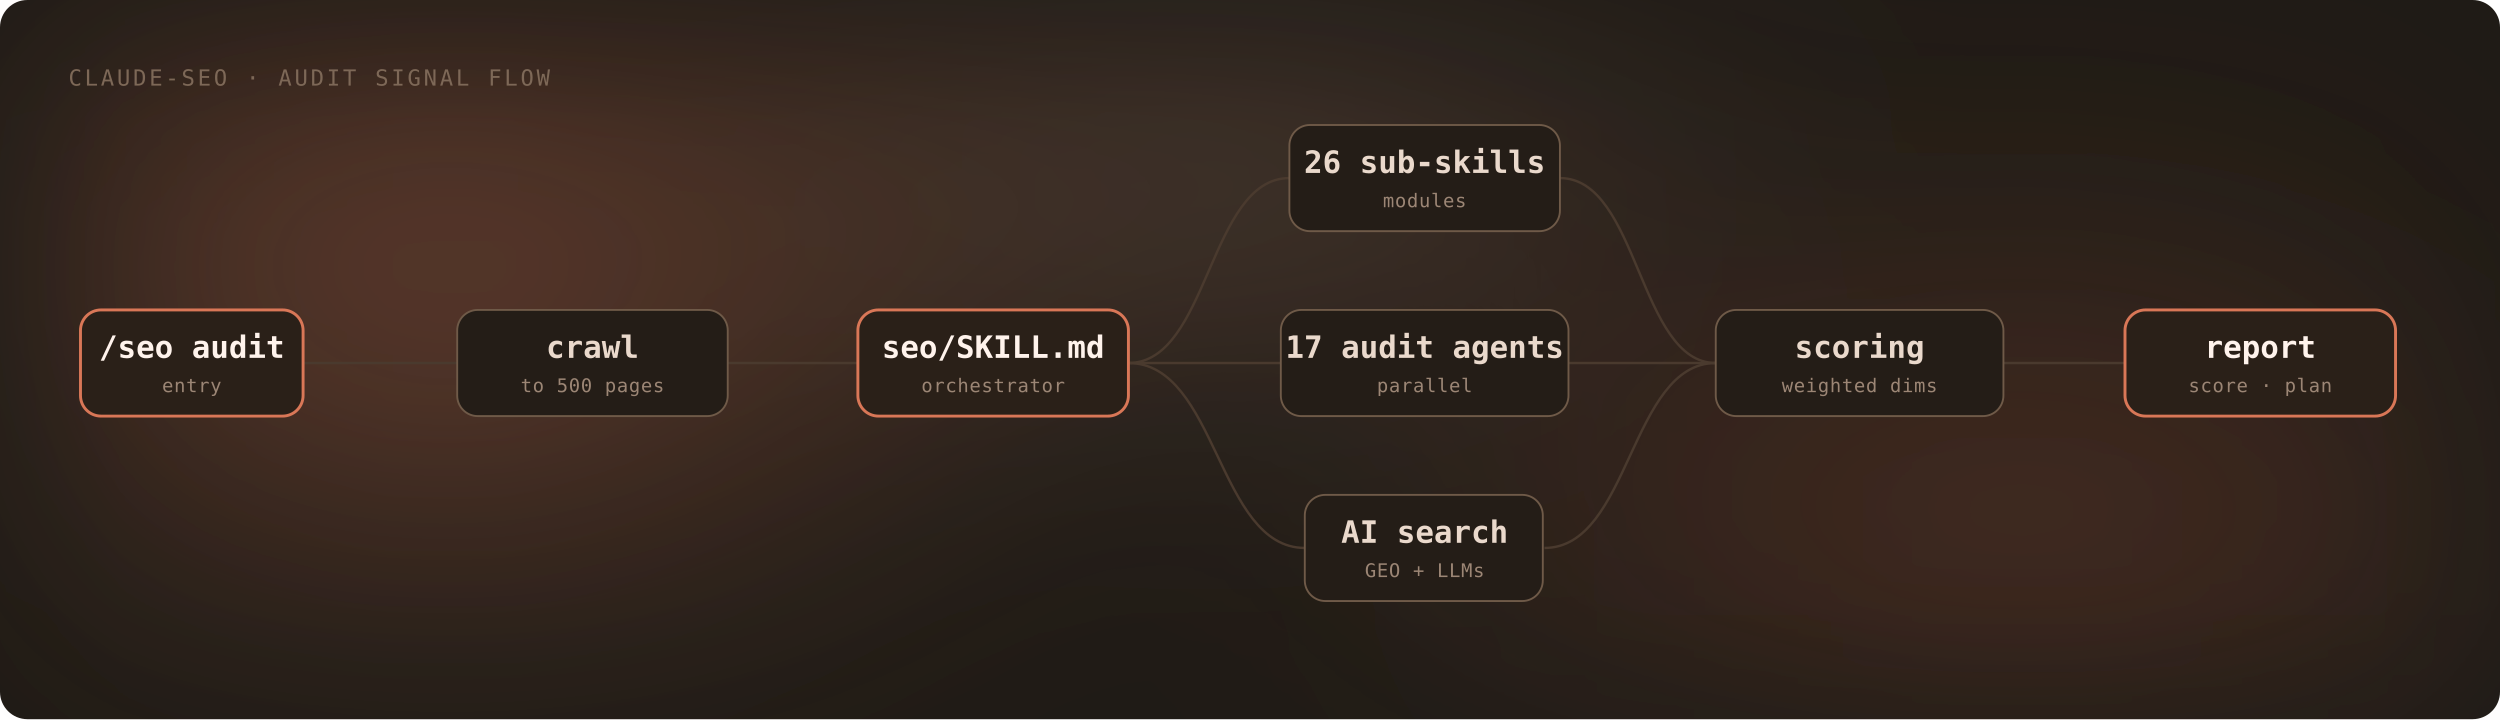
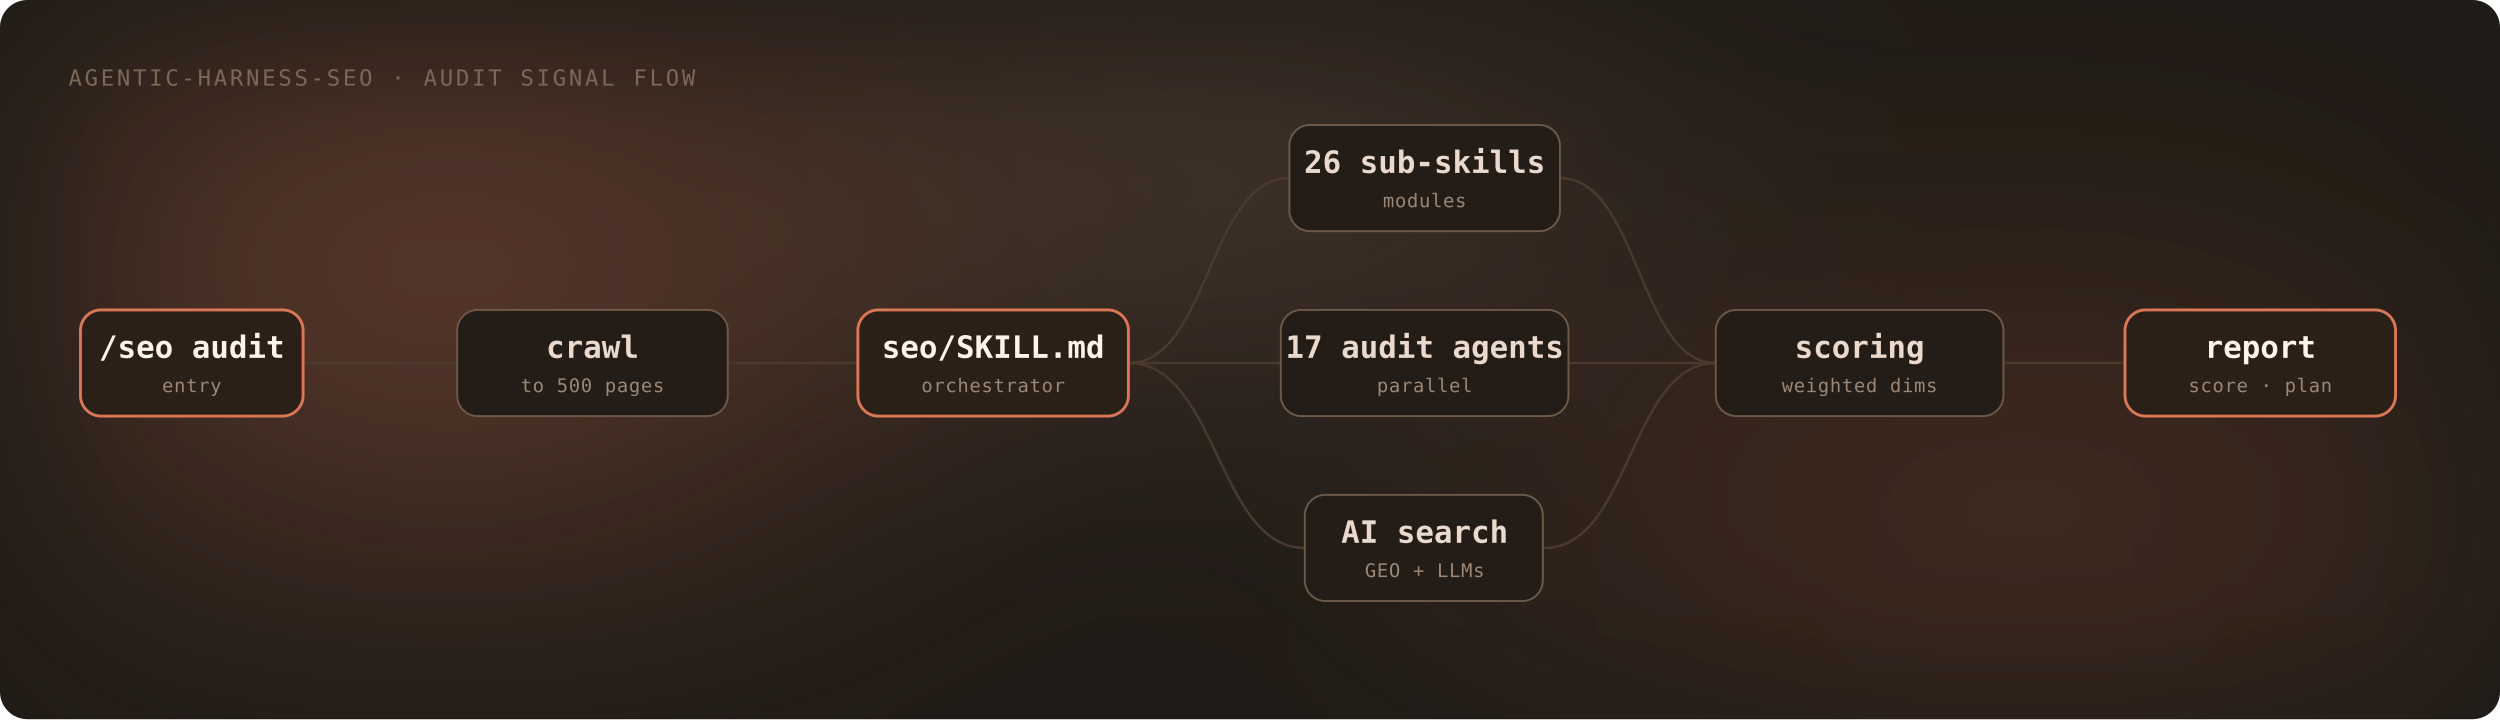
- <svg xmlns="http://www.w3.org/2000/svg" viewBox="0 0 1460 420" width="100%" preserveAspectRatio="xMidYMid meet" role="img" aria-label="Claude SEO audit signal flow: /seo audit enters, crawls the site, fans out through the orchestrator to 26 sub-skills, up to 17 parallel audit agents, and AI-search analysis, converges through scoring, and ripens into a prioritized report.">
+ <svg xmlns="http://www.w3.org/2000/svg" viewBox="0 0 1460 420" width="100%" preserveAspectRatio="xMidYMid meet" role="img" aria-label="Agentic Harness SEO audit signal flow: /seo audit enters, crawls the site, fans out through the orchestrator to 26 sub-skills, up to 17 parallel audit agents, and AI-search analysis, converges through scoring, and ripens into a prioritized report.">
  <defs>
    <filter id="glow" x="-70%" y="-70%" width="240%" height="240%">
      <feGaussianBlur stdDeviation="3.6" />
    </filter>
    <filter id="aurora" x="-50%" y="-50%" width="200%" height="200%">
      <feGaussianBlur stdDeviation="75" />
    </filter>
    <radialGradient id="auWarm" cx="50%" cy="50%" r="50%">
      <stop offset="0%" stop-color="#D97757" stop-opacity="0.40" />
      <stop offset="100%" stop-color="#D97757" stop-opacity="0" />
    </radialGradient>
    <radialGradient id="auEmber" cx="50%" cy="50%" r="50%">
      <stop offset="0%" stop-color="#B85C3C" stop-opacity="0.30" />
      <stop offset="100%" stop-color="#B85C3C" stop-opacity="0" />
    </radialGradient>
    <radialGradient id="auAmber" cx="50%" cy="50%" r="50%">
      <stop offset="0%" stop-color="#F5B095" stop-opacity="0.22" />
      <stop offset="100%" stop-color="#F5B095" stop-opacity="0" />
    </radialGradient>
  </defs>
  <rect width="1460" height="420" rx="16" fill="#1F1B16" />
  <g filter="url(#aurora)" opacity="0.95">
    <ellipse cx="260" cy="150" rx="420" ry="270" fill="url(#auWarm)">
      <animateTransform attributeName="transform" type="translate" values="0 0;58 26;0 0" dur="24s" repeatCount="indefinite" />
    </ellipse>
    <ellipse cx="1180" cy="330" rx="440" ry="280" fill="url(#auEmber)">
      <animateTransform attributeName="transform" type="translate" values="0 0;-48 -20;0 0" dur="30s" repeatCount="indefinite" />
    </ellipse>
    <ellipse cx="720" cy="80" rx="340" ry="200" fill="url(#auAmber)">
      <animateTransform attributeName="transform" type="translate" values="0 0;30 34;0 0" dur="27s" repeatCount="indefinite" />
    </ellipse>
  </g>
-   <text x="40" y="50" font-family="'JetBrains Mono','Cascadia Mono','Menlo',monospace" font-size="13" fill="#7d6857" letter-spacing="1.6">CLAUDE-SEO · AUDIT SIGNAL FLOW</text>
+   <text x="40" y="50" font-family="'JetBrains Mono','Cascadia Mono','Menlo',monospace" font-size="13" fill="#7d6857" letter-spacing="1.6">AGENTIC-HARNESS-SEO · AUDIT SIGNAL FLOW</text>
  <path d="M177,212 L267,212" fill="none" stroke="#4a3a2e" stroke-width="1.4" />
  <path d="M425,212 L501,212" fill="none" stroke="#4a3a2e" stroke-width="1.4" />
  <path d="M659,212 C706,212 706,104 753,104" fill="none" stroke="#4a3a2e" stroke-width="1.4" />
  <path d="M659,212 L748,212" fill="none" stroke="#4a3a2e" stroke-width="1.4" />
  <path d="M659,212 C711,212 711,320 762,320" fill="none" stroke="#4a3a2e" stroke-width="1.4" />
  <path d="M911,104 C957,104 957,212 1002,212" fill="none" stroke="#4a3a2e" stroke-width="1.4" />
  <path d="M916,212 L1002,212" fill="none" stroke="#4a3a2e" stroke-width="1.4" />
  <path d="M902,320 C952,320 952,212 1002,212" fill="none" stroke="#4a3a2e" stroke-width="1.4" />
  <path d="M1170,212 L1241,212" fill="none" stroke="#4a3a2e" stroke-width="1.4" />
  <g>
    <rect x="47" y="181" width="130" height="62" rx="12" fill="#2a2018" stroke="#D97757" stroke-width="1.7" />
    <rect x="47" y="181" width="130" height="62" rx="12" fill="none" stroke="#D97757" stroke-width="2.6" filter="url(#glow)" opacity="0">
      <animate attributeName="opacity" dur="6.0s" repeatCount="indefinite" keyTimes="0;0.000;0.020;0.130;1" values="0;0;0.95;0;0" />
    </rect>
    <text x="112" y="209" text-anchor="middle" font-family="'JetBrains Mono','Cascadia Mono','Menlo',monospace" font-size="18" font-weight="600" fill="#FFF3EC">/seo audit</text>
    <text x="112" y="229" text-anchor="middle" font-family="'JetBrains Mono','Cascadia Mono','Menlo',monospace" font-size="11" fill="#9c8675" letter-spacing="0.4">entry</text>
  </g>
  <g>
    <rect x="267" y="181" width="158" height="62" rx="12" fill="#241d17" stroke="#6f5a48" stroke-width="1.1" />
    <rect x="267" y="181" width="158" height="62" rx="12" fill="none" stroke="#D97757" stroke-width="2.6" filter="url(#glow)" opacity="0">
      <animate attributeName="opacity" dur="6.0s" repeatCount="indefinite" keyTimes="0;0.090;0.140;0.250;1" values="0;0;0.95;0;0" />
    </rect>
    <text x="346" y="209" text-anchor="middle" font-family="'JetBrains Mono','Cascadia Mono','Menlo',monospace" font-size="18" font-weight="600" fill="#EAD9CC">crawl</text>
    <text x="346" y="229" text-anchor="middle" font-family="'JetBrains Mono','Cascadia Mono','Menlo',monospace" font-size="11" fill="#9c8675" letter-spacing="0.4">to 500 pages</text>
  </g>
  <g>
    <rect x="501" y="181" width="158" height="62" rx="12" fill="#2a2018" stroke="#D97757" stroke-width="1.7" />
    <rect x="501" y="181" width="158" height="62" rx="12" fill="none" stroke="#D97757" stroke-width="2.6" filter="url(#glow)" opacity="0">
      <animate attributeName="opacity" dur="6.0s" repeatCount="indefinite" keyTimes="0;0.250;0.300;0.410;1" values="0;0;0.95;0;0" />
    </rect>
    <text x="580" y="209" text-anchor="middle" font-family="'JetBrains Mono','Cascadia Mono','Menlo',monospace" font-size="18" font-weight="600" fill="#FFF3EC">seo/SKILL.md</text>
    <text x="580" y="229" text-anchor="middle" font-family="'JetBrains Mono','Cascadia Mono','Menlo',monospace" font-size="11" fill="#9c8675" letter-spacing="0.4">orchestrator</text>
  </g>
  <g>
    <rect x="753" y="73" width="158" height="62" rx="12" fill="#241d17" stroke="#6f5a48" stroke-width="1.1" />
    <rect x="753" y="73" width="158" height="62" rx="12" fill="none" stroke="#D97757" stroke-width="2.6" filter="url(#glow)" opacity="0">
      <animate attributeName="opacity" dur="6.0s" repeatCount="indefinite" keyTimes="0;0.410;0.460;0.570;1" values="0;0;0.95;0;0" />
    </rect>
    <text x="832" y="101" text-anchor="middle" font-family="'JetBrains Mono','Cascadia Mono','Menlo',monospace" font-size="18" font-weight="600" fill="#EAD9CC">26 sub-skills</text>
    <text x="832" y="121" text-anchor="middle" font-family="'JetBrains Mono','Cascadia Mono','Menlo',monospace" font-size="11" fill="#9c8675" letter-spacing="0.4">modules</text>
  </g>
  <g>
    <rect x="748" y="181" width="168" height="62" rx="12" fill="#241d17" stroke="#6f5a48" stroke-width="1.1" />
    <rect x="748" y="181" width="168" height="62" rx="12" fill="none" stroke="#D97757" stroke-width="2.6" filter="url(#glow)" opacity="0">
      <animate attributeName="opacity" dur="6.0s" repeatCount="indefinite" keyTimes="0;0.410;0.460;0.570;1" values="0;0;0.95;0;0" />
    </rect>
    <text x="832" y="209" text-anchor="middle" font-family="'JetBrains Mono','Cascadia Mono','Menlo',monospace" font-size="18" font-weight="600" fill="#EAD9CC">17 audit agents</text>
    <text x="832" y="229" text-anchor="middle" font-family="'JetBrains Mono','Cascadia Mono','Menlo',monospace" font-size="11" fill="#9c8675" letter-spacing="0.4">parallel</text>
  </g>
  <g>
    <rect x="762" y="289" width="139" height="62" rx="12" fill="#241d17" stroke="#6f5a48" stroke-width="1.1" />
    <rect x="762" y="289" width="139" height="62" rx="12" fill="none" stroke="#D97757" stroke-width="2.6" filter="url(#glow)" opacity="0">
      <animate attributeName="opacity" dur="6.0s" repeatCount="indefinite" keyTimes="0;0.410;0.460;0.570;1" values="0;0;0.95;0;0" />
    </rect>
    <text x="832" y="317" text-anchor="middle" font-family="'JetBrains Mono','Cascadia Mono','Menlo',monospace" font-size="18" font-weight="600" fill="#EAD9CC">AI search</text>
    <text x="832" y="337" text-anchor="middle" font-family="'JetBrains Mono','Cascadia Mono','Menlo',monospace" font-size="11" fill="#9c8675" letter-spacing="0.4">GEO + LLMs</text>
  </g>
  <g>
    <rect x="1002" y="181" width="168" height="62" rx="12" fill="#241d17" stroke="#6f5a48" stroke-width="1.1" />
    <rect x="1002" y="181" width="168" height="62" rx="12" fill="none" stroke="#D97757" stroke-width="2.6" filter="url(#glow)" opacity="0">
      <animate attributeName="opacity" dur="6.0s" repeatCount="indefinite" keyTimes="0;0.610;0.660;0.770;1" values="0;0;0.95;0;0" />
    </rect>
    <text x="1086" y="209" text-anchor="middle" font-family="'JetBrains Mono','Cascadia Mono','Menlo',monospace" font-size="18" font-weight="600" fill="#EAD9CC">scoring</text>
    <text x="1086" y="229" text-anchor="middle" font-family="'JetBrains Mono','Cascadia Mono','Menlo',monospace" font-size="11" fill="#9c8675" letter-spacing="0.4">weighted dims</text>
  </g>
  <g>
    <rect x="1241" y="181" width="158" height="62" rx="12" fill="#2a2018" stroke="#D97757" stroke-width="1.7" />
    <rect x="1241" y="181" width="158" height="62" rx="12" fill="none" stroke="#D97757" stroke-width="2.6" filter="url(#glow)" opacity="0">
      <animate attributeName="opacity" dur="6.0s" repeatCount="indefinite" keyTimes="0;0.750;0.800;0.910;1" values="0;0;0.95;0;0" />
    </rect>
    <text x="1320" y="209" text-anchor="middle" font-family="'JetBrains Mono','Cascadia Mono','Menlo',monospace" font-size="18" font-weight="600" fill="#FFF3EC">report</text>
    <text x="1320" y="229" text-anchor="middle" font-family="'JetBrains Mono','Cascadia Mono','Menlo',monospace" font-size="11" fill="#9c8675" letter-spacing="0.4">score · plan</text>
  </g>
  <circle r="10" fill="#D97757" filter="url(#glow)" opacity="0">
    <animateMotion dur="6.0s" repeatCount="indefinite" calcMode="linear" keyTimes="0;0.038;0.158;1" keyPoints="0;0;1;1" path="M177,212 L267,212" />
    <animate attributeName="opacity" dur="6.0s" repeatCount="indefinite" keyTimes="0;0.028;0.058;0.138;0.158;1" values="0;0;0.28;0.28;0;0" />
  </circle>
  <circle r="5.5" fill="#D97757" filter="url(#glow)" opacity="0">
    <animateMotion dur="6.0s" repeatCount="indefinite" calcMode="linear" keyTimes="0;0.020;0.140;1" keyPoints="0;0;1;1" path="M177,212 L267,212" />
    <animate attributeName="opacity" dur="6.0s" repeatCount="indefinite" keyTimes="0;0.010;0.040;0.120;0.140;1" values="0;0;1;1;0;0" />
    <animate attributeName="r" values="5;6.5;5" dur="1.4s" repeatCount="indefinite" />
  </circle>
  <circle r="10" fill="#D97757" filter="url(#glow)" opacity="0">
    <animateMotion dur="6.0s" repeatCount="indefinite" calcMode="linear" keyTimes="0;0.158;0.318;1" keyPoints="0;0;1;1" path="M425,212 L501,212" />
    <animate attributeName="opacity" dur="6.0s" repeatCount="indefinite" keyTimes="0;0.148;0.178;0.298;0.318;1" values="0;0;0.28;0.28;0;0" />
  </circle>
  <circle r="5.5" fill="#D97757" filter="url(#glow)" opacity="0">
    <animateMotion dur="6.0s" repeatCount="indefinite" calcMode="linear" keyTimes="0;0.140;0.300;1" keyPoints="0;0;1;1" path="M425,212 L501,212" />
    <animate attributeName="opacity" dur="6.0s" repeatCount="indefinite" keyTimes="0;0.130;0.160;0.280;0.300;1" values="0;0;1;1;0;0" />
    <animate attributeName="r" values="5;6.5;5" dur="1.4s" repeatCount="indefinite" />
  </circle>
  <circle r="10" fill="#D97757" filter="url(#glow)" opacity="0">
    <animateMotion dur="6.0s" repeatCount="indefinite" calcMode="linear" keyTimes="0;0.338;0.478;1" keyPoints="0;0;1;1" path="M659,212 C706,212 706,104 753,104" />
    <animate attributeName="opacity" dur="6.0s" repeatCount="indefinite" keyTimes="0;0.328;0.358;0.458;0.478;1" values="0;0;0.28;0.28;0;0" />
  </circle>
  <circle r="5.5" fill="#D97757" filter="url(#glow)" opacity="0">
    <animateMotion dur="6.0s" repeatCount="indefinite" calcMode="linear" keyTimes="0;0.320;0.460;1" keyPoints="0;0;1;1" path="M659,212 C706,212 706,104 753,104" />
    <animate attributeName="opacity" dur="6.0s" repeatCount="indefinite" keyTimes="0;0.310;0.340;0.440;0.460;1" values="0;0;1;1;0;0" />
    <animate attributeName="r" values="5;6.5;5" dur="1.4s" repeatCount="indefinite" />
  </circle>
  <circle r="10" fill="#D97757" filter="url(#glow)" opacity="0">
    <animateMotion dur="6.0s" repeatCount="indefinite" calcMode="linear" keyTimes="0;0.338;0.478;1" keyPoints="0;0;1;1" path="M659,212 L748,212" />
    <animate attributeName="opacity" dur="6.0s" repeatCount="indefinite" keyTimes="0;0.328;0.358;0.458;0.478;1" values="0;0;0.28;0.28;0;0" />
  </circle>
  <circle r="5.5" fill="#D97757" filter="url(#glow)" opacity="0">
    <animateMotion dur="6.0s" repeatCount="indefinite" calcMode="linear" keyTimes="0;0.320;0.460;1" keyPoints="0;0;1;1" path="M659,212 L748,212" />
    <animate attributeName="opacity" dur="6.0s" repeatCount="indefinite" keyTimes="0;0.310;0.340;0.440;0.460;1" values="0;0;1;1;0;0" />
    <animate attributeName="r" values="5;6.5;5" dur="1.4s" repeatCount="indefinite" />
  </circle>
  <circle r="10" fill="#D97757" filter="url(#glow)" opacity="0">
    <animateMotion dur="6.0s" repeatCount="indefinite" calcMode="linear" keyTimes="0;0.338;0.478;1" keyPoints="0;0;1;1" path="M659,212 C711,212 711,320 762,320" />
    <animate attributeName="opacity" dur="6.0s" repeatCount="indefinite" keyTimes="0;0.328;0.358;0.458;0.478;1" values="0;0;0.28;0.28;0;0" />
  </circle>
  <circle r="5.5" fill="#D97757" filter="url(#glow)" opacity="0">
    <animateMotion dur="6.0s" repeatCount="indefinite" calcMode="linear" keyTimes="0;0.320;0.460;1" keyPoints="0;0;1;1" path="M659,212 C711,212 711,320 762,320" />
    <animate attributeName="opacity" dur="6.0s" repeatCount="indefinite" keyTimes="0;0.310;0.340;0.440;0.460;1" values="0;0;1;1;0;0" />
    <animate attributeName="r" values="5;6.5;5" dur="1.4s" repeatCount="indefinite" />
  </circle>
  <circle r="10" fill="#D97757" filter="url(#glow)" opacity="0">
    <animateMotion dur="6.0s" repeatCount="indefinite" calcMode="linear" keyTimes="0;0.518;0.678;1" keyPoints="0;0;1;1" path="M911,104 C957,104 957,212 1002,212" />
    <animate attributeName="opacity" dur="6.0s" repeatCount="indefinite" keyTimes="0;0.508;0.538;0.658;0.678;1" values="0;0;0.28;0.28;0;0" />
  </circle>
  <circle r="5.5" fill="#D97757" filter="url(#glow)" opacity="0">
    <animateMotion dur="6.0s" repeatCount="indefinite" calcMode="linear" keyTimes="0;0.500;0.660;1" keyPoints="0;0;1;1" path="M911,104 C957,104 957,212 1002,212" />
    <animate attributeName="opacity" dur="6.0s" repeatCount="indefinite" keyTimes="0;0.490;0.520;0.640;0.660;1" values="0;0;1;1;0;0" />
    <animate attributeName="r" values="5;6.5;5" dur="1.4s" repeatCount="indefinite" />
  </circle>
  <circle r="10" fill="#D97757" filter="url(#glow)" opacity="0">
    <animateMotion dur="6.0s" repeatCount="indefinite" calcMode="linear" keyTimes="0;0.518;0.678;1" keyPoints="0;0;1;1" path="M916,212 L1002,212" />
    <animate attributeName="opacity" dur="6.0s" repeatCount="indefinite" keyTimes="0;0.508;0.538;0.658;0.678;1" values="0;0;0.28;0.28;0;0" />
  </circle>
  <circle r="5.5" fill="#D97757" filter="url(#glow)" opacity="0">
    <animateMotion dur="6.0s" repeatCount="indefinite" calcMode="linear" keyTimes="0;0.500;0.660;1" keyPoints="0;0;1;1" path="M916,212 L1002,212" />
    <animate attributeName="opacity" dur="6.0s" repeatCount="indefinite" keyTimes="0;0.490;0.520;0.640;0.660;1" values="0;0;1;1;0;0" />
    <animate attributeName="r" values="5;6.5;5" dur="1.4s" repeatCount="indefinite" />
  </circle>
  <circle r="10" fill="#D97757" filter="url(#glow)" opacity="0">
    <animateMotion dur="6.0s" repeatCount="indefinite" calcMode="linear" keyTimes="0;0.518;0.678;1" keyPoints="0;0;1;1" path="M902,320 C952,320 952,212 1002,212" />
    <animate attributeName="opacity" dur="6.0s" repeatCount="indefinite" keyTimes="0;0.508;0.538;0.658;0.678;1" values="0;0;0.28;0.28;0;0" />
  </circle>
  <circle r="5.5" fill="#D97757" filter="url(#glow)" opacity="0">
    <animateMotion dur="6.0s" repeatCount="indefinite" calcMode="linear" keyTimes="0;0.500;0.660;1" keyPoints="0;0;1;1" path="M902,320 C952,320 952,212 1002,212" />
    <animate attributeName="opacity" dur="6.0s" repeatCount="indefinite" keyTimes="0;0.490;0.520;0.640;0.660;1" values="0;0;1;1;0;0" />
    <animate attributeName="r" values="5;6.5;5" dur="1.4s" repeatCount="indefinite" />
  </circle>
  <circle r="10" fill="#D97757" filter="url(#glow)" opacity="0">
    <animateMotion dur="6.0s" repeatCount="indefinite" calcMode="linear" keyTimes="0;0.678;0.818;1" keyPoints="0;0;1;1" path="M1170,212 L1241,212" />
    <animate attributeName="opacity" dur="6.0s" repeatCount="indefinite" keyTimes="0;0.668;0.698;0.798;0.818;1" values="0;0;0.28;0.28;0;0" />
  </circle>
  <circle r="5.5" fill="#D97757" filter="url(#glow)" opacity="0">
    <animateMotion dur="6.0s" repeatCount="indefinite" calcMode="linear" keyTimes="0;0.660;0.800;1" keyPoints="0;0;1;1" path="M1170,212 L1241,212" />
    <animate attributeName="opacity" dur="6.0s" repeatCount="indefinite" keyTimes="0;0.650;0.680;0.780;0.800;1" values="0;0;1;1;0;0" />
    <animate attributeName="r" values="5;6.5;5" dur="1.4s" repeatCount="indefinite" />
  </circle>
</svg>
